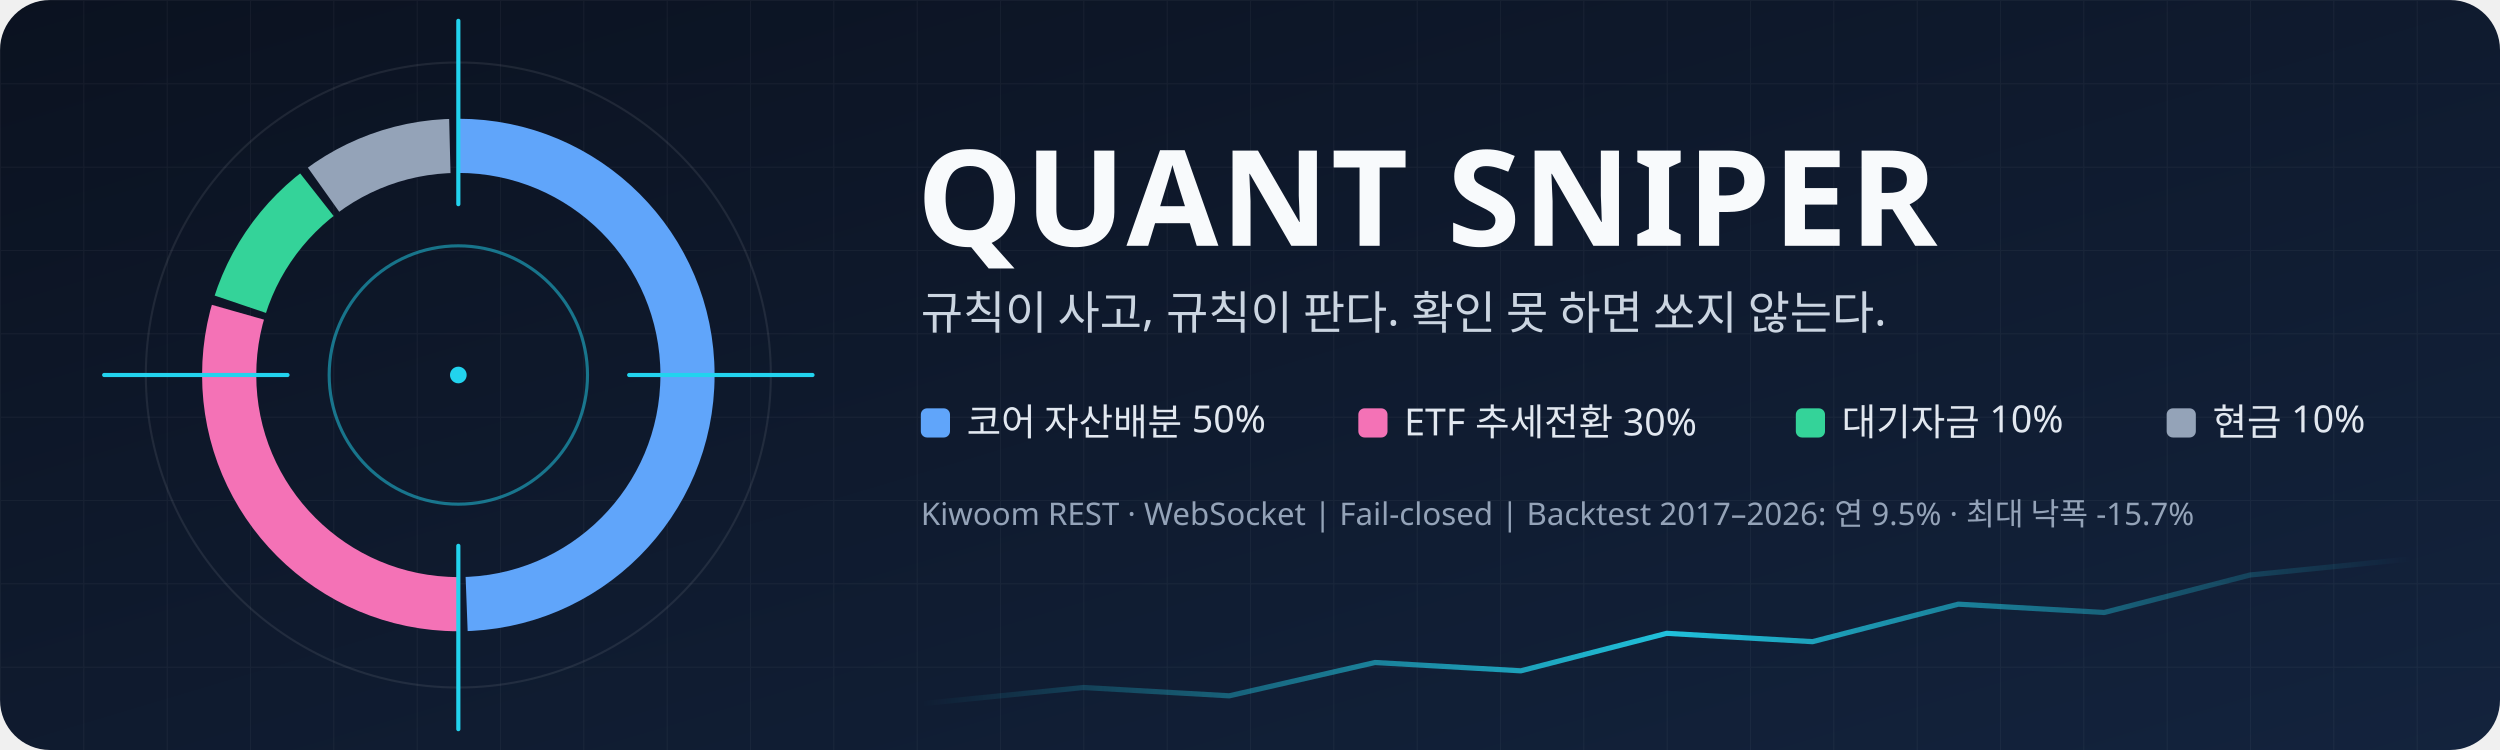
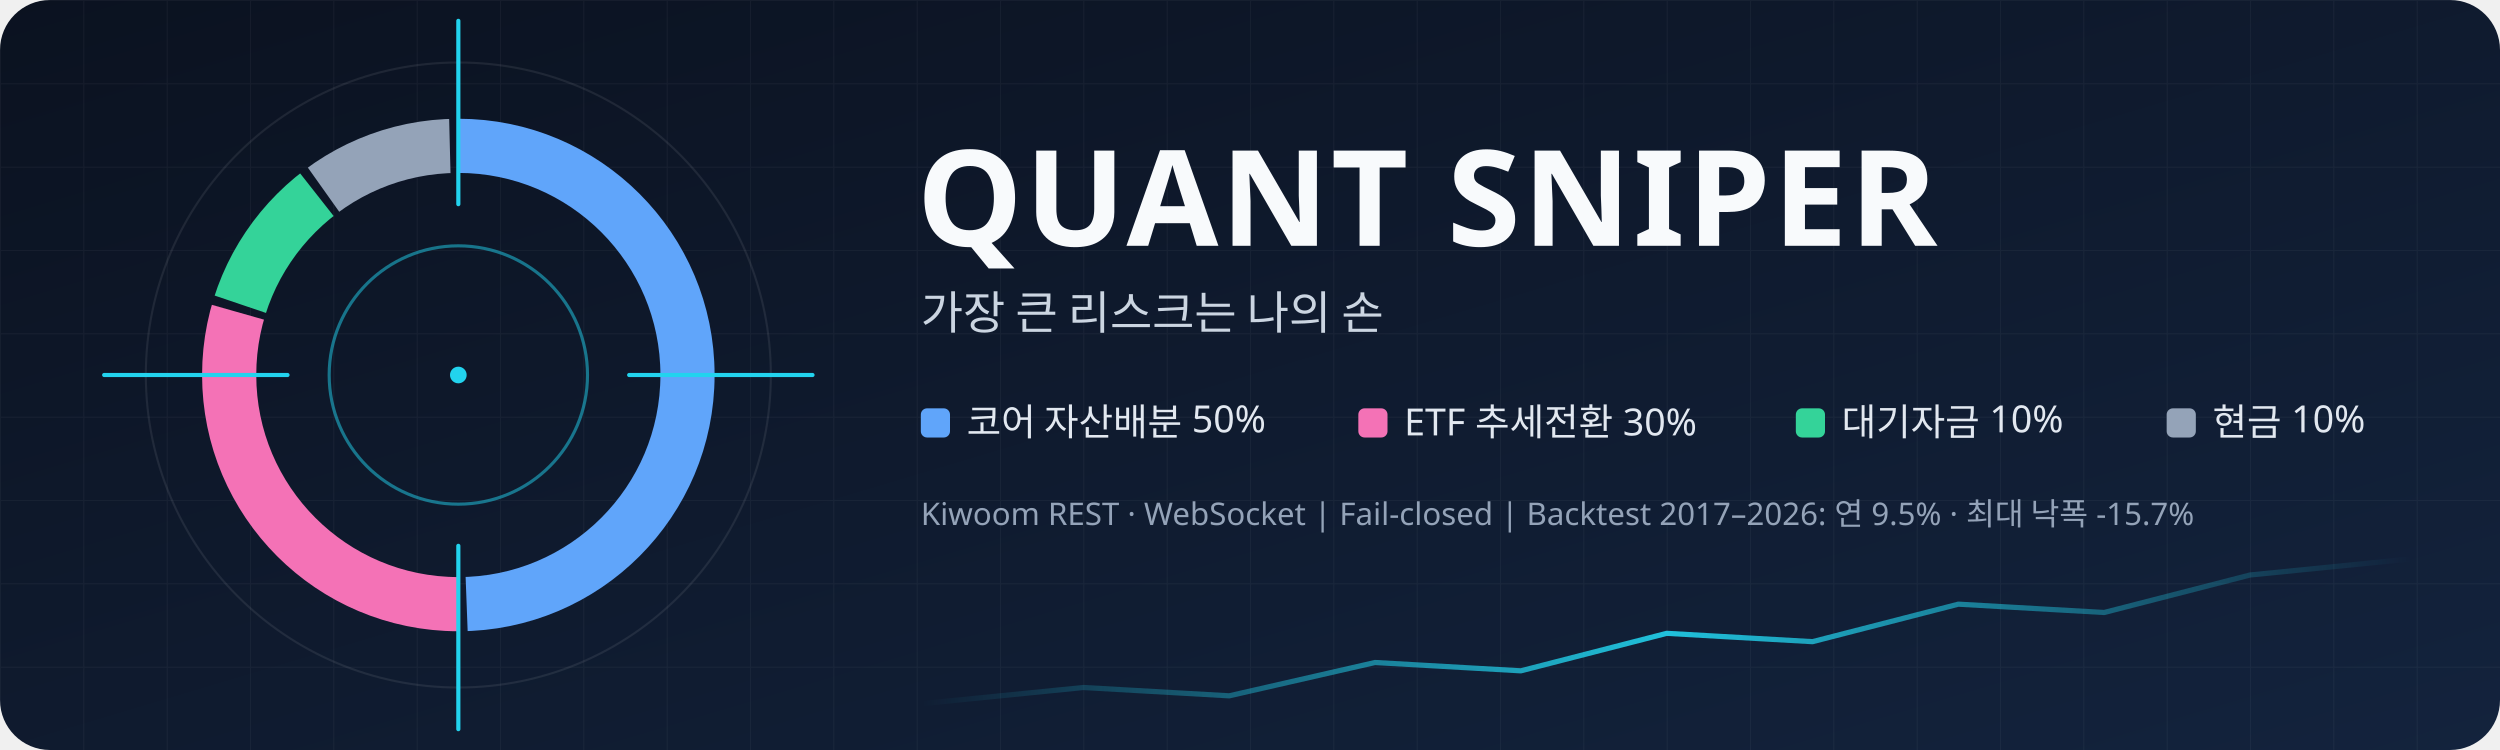
<svg xmlns="http://www.w3.org/2000/svg" width="1200" height="360" viewBox="0 0 1200 360" role="img" aria-label="Quant Sniper: 코어 50%, 추세전환 30%, 대기자금 10%, 현금 10%">
  <defs>
    <linearGradient id="bg" x1="0" y1="0" x2="1" y2="1">
      <stop offset="0" stop-color="#0b1220" />
      <stop offset="1" stop-color="#13233d" />
    </linearGradient>
    <pattern id="grid" width="40" height="40" patternUnits="userSpaceOnUse">
      <path d="M40 0H0V40" fill="none" stroke="#ffffff" stroke-opacity="0.04" stroke-width="1" />
    </pattern>
    <linearGradient id="line" x1="0" y1="0" x2="1" y2="0">
      <stop offset="0" stop-color="#22d3ee" stop-opacity="0" />
      <stop offset="0.5" stop-color="#22d3ee" stop-opacity="0.9" />
      <stop offset="1" stop-color="#22d3ee" stop-opacity="0" />
    </linearGradient>
  </defs>
  <rect width="1200" height="360" rx="24" fill="url(#bg)" />
  <rect width="1200" height="360" rx="24" fill="url(#grid)" />
  <polyline points="440,338 520,330 590,334 660,318 730,322 800,304 870,308 940,290 1010,294 1080,276 1160,268" fill="none" stroke="url(#line)" stroke-width="2.5" stroke-linejoin="round" />
  <g transform="translate(220,180)">
    <circle r="150" fill="none" stroke="#ffffff" stroke-opacity="0.08" stroke-width="1" />
    <g transform="rotate(-90)" fill="none" stroke-width="26">
      <circle r="110" stroke="#60a5fa" stroke-dasharray="341.6 349.6" stroke-dashoffset="0" />
      <circle r="110" stroke="#f472b6" stroke-dasharray="203.3 487.8" stroke-dashoffset="-345.6" />
      <circle r="110" stroke="#34d399" stroke-dasharray="65.1 626.0" stroke-dashoffset="-552.9" />
      <circle r="110" stroke="#94a3b8" stroke-dasharray="65.1 626.0" stroke-dashoffset="-622.0" />
    </g>
    <g stroke="#22d3ee" stroke-width="2" stroke-linecap="round">
      <line x1="-170" y1="0" x2="-82" y2="0" />
      <line x1="82" y1="0" x2="170" y2="0" />
      <line x1="0" y1="-170" x2="0" y2="-82" />
      <line x1="0" y1="82" x2="0" y2="170" />
    </g>
    <circle r="62" fill="none" stroke="#22d3ee" stroke-opacity="0.5" stroke-width="1.5" />
    <circle r="4" fill="#22d3ee" />
  </g>
  <g font-family="Pretendard, 'Apple SD Gothic Neo', 'Malgun Gothic', 'Noto Sans KR', 'Segoe UI', sans-serif">
    <text x="440" y="118" fill="#f8fafc" font-size="64" font-weight="800" letter-spacing="1">QUANT SNIPER</text>
-     <text x="442" y="158" fill="#cbd5e1" font-size="22">규칙이 사고, 규칙이 판다. 확인 못 하면 쏘지 않는다.</text>
+     <text x="442" y="158" fill="#cbd5e1" font-size="22">가장 큰 리스크는 나의 손</text>
    <g font-size="18" fill="#e2e8f0">
      <rect x="442" y="196" width="14" height="14" rx="3" fill="#60a5fa" />
      <text x="464" y="209">코어 자산배분 50%</text>
      <rect x="652" y="196" width="14" height="14" rx="3" fill="#f472b6" />
      <text x="674" y="209">ETF 추세전환 30%</text>
      <rect x="862" y="196" width="14" height="14" rx="3" fill="#34d399" />
      <text x="884" y="209">대기자금 10%</text>
      <rect x="1040" y="196" width="14" height="14" rx="3" fill="#94a3b8" />
      <text x="1062" y="209">현금 10%</text>
    </g>
    <text x="442" y="252" fill="#94a3b8" font-size="15">Kiwoom REST · WebSocket  |  Fail-closed  |  Backtest 2017–2026: 연 9.5% · 최대 낙폭 -15.7%</text>
  </g>
</svg>
